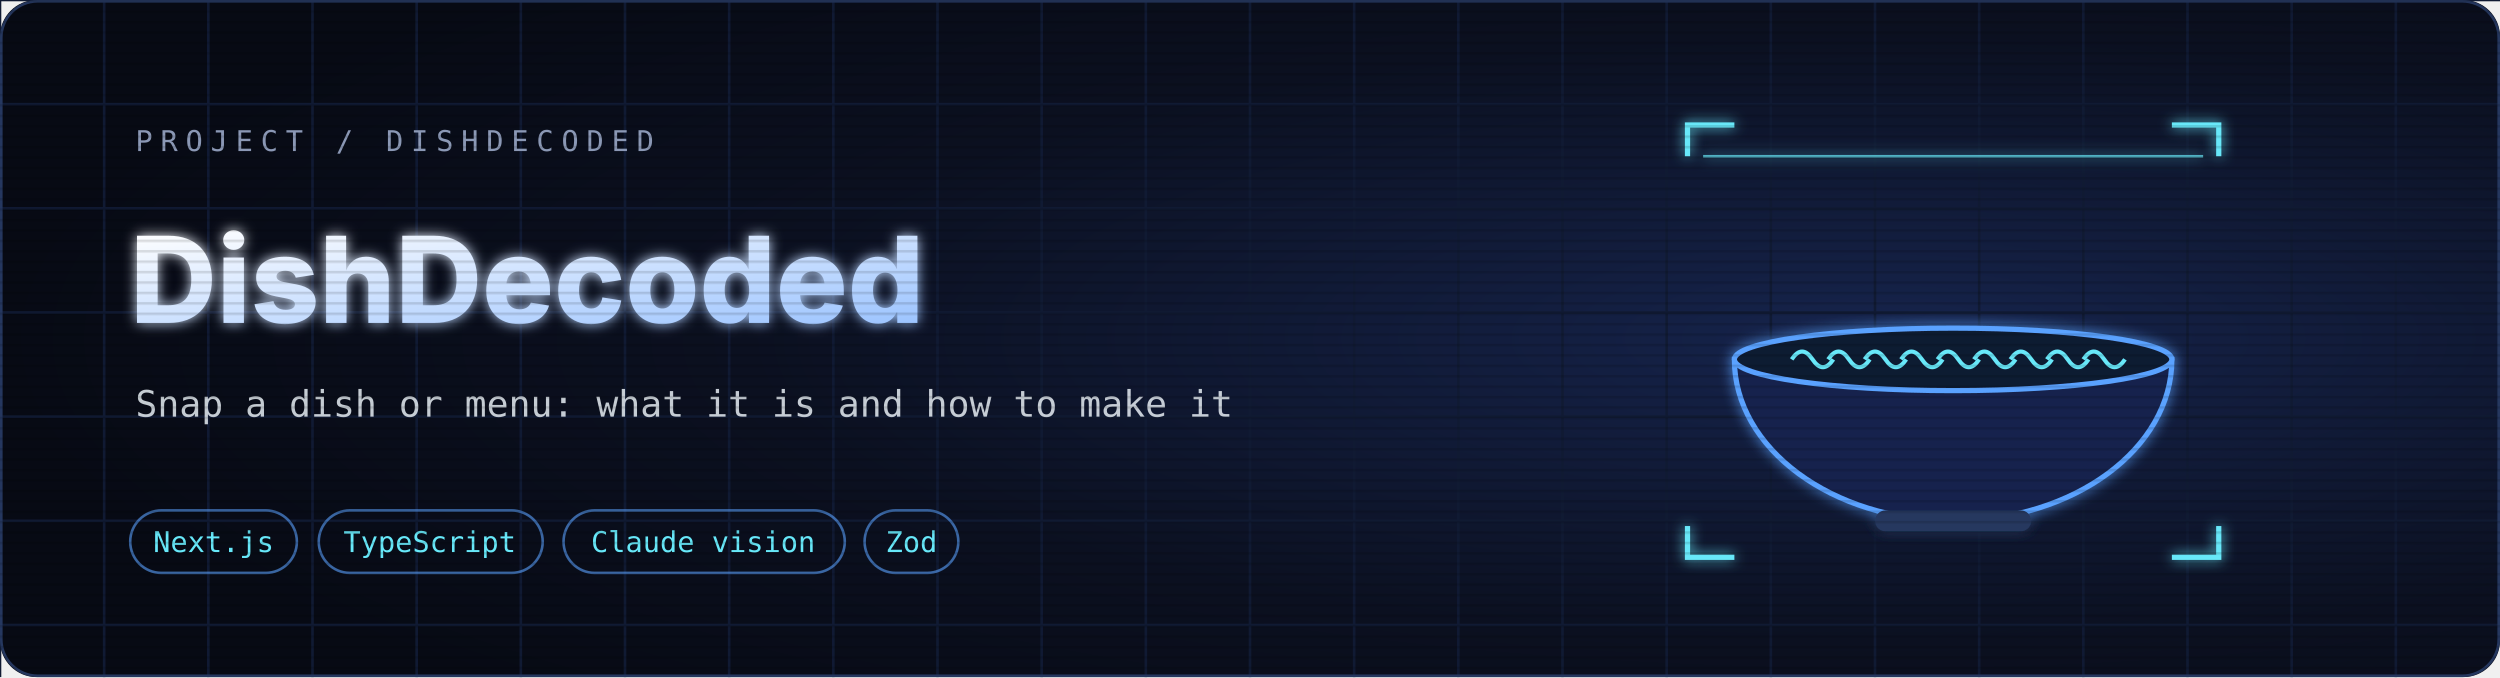
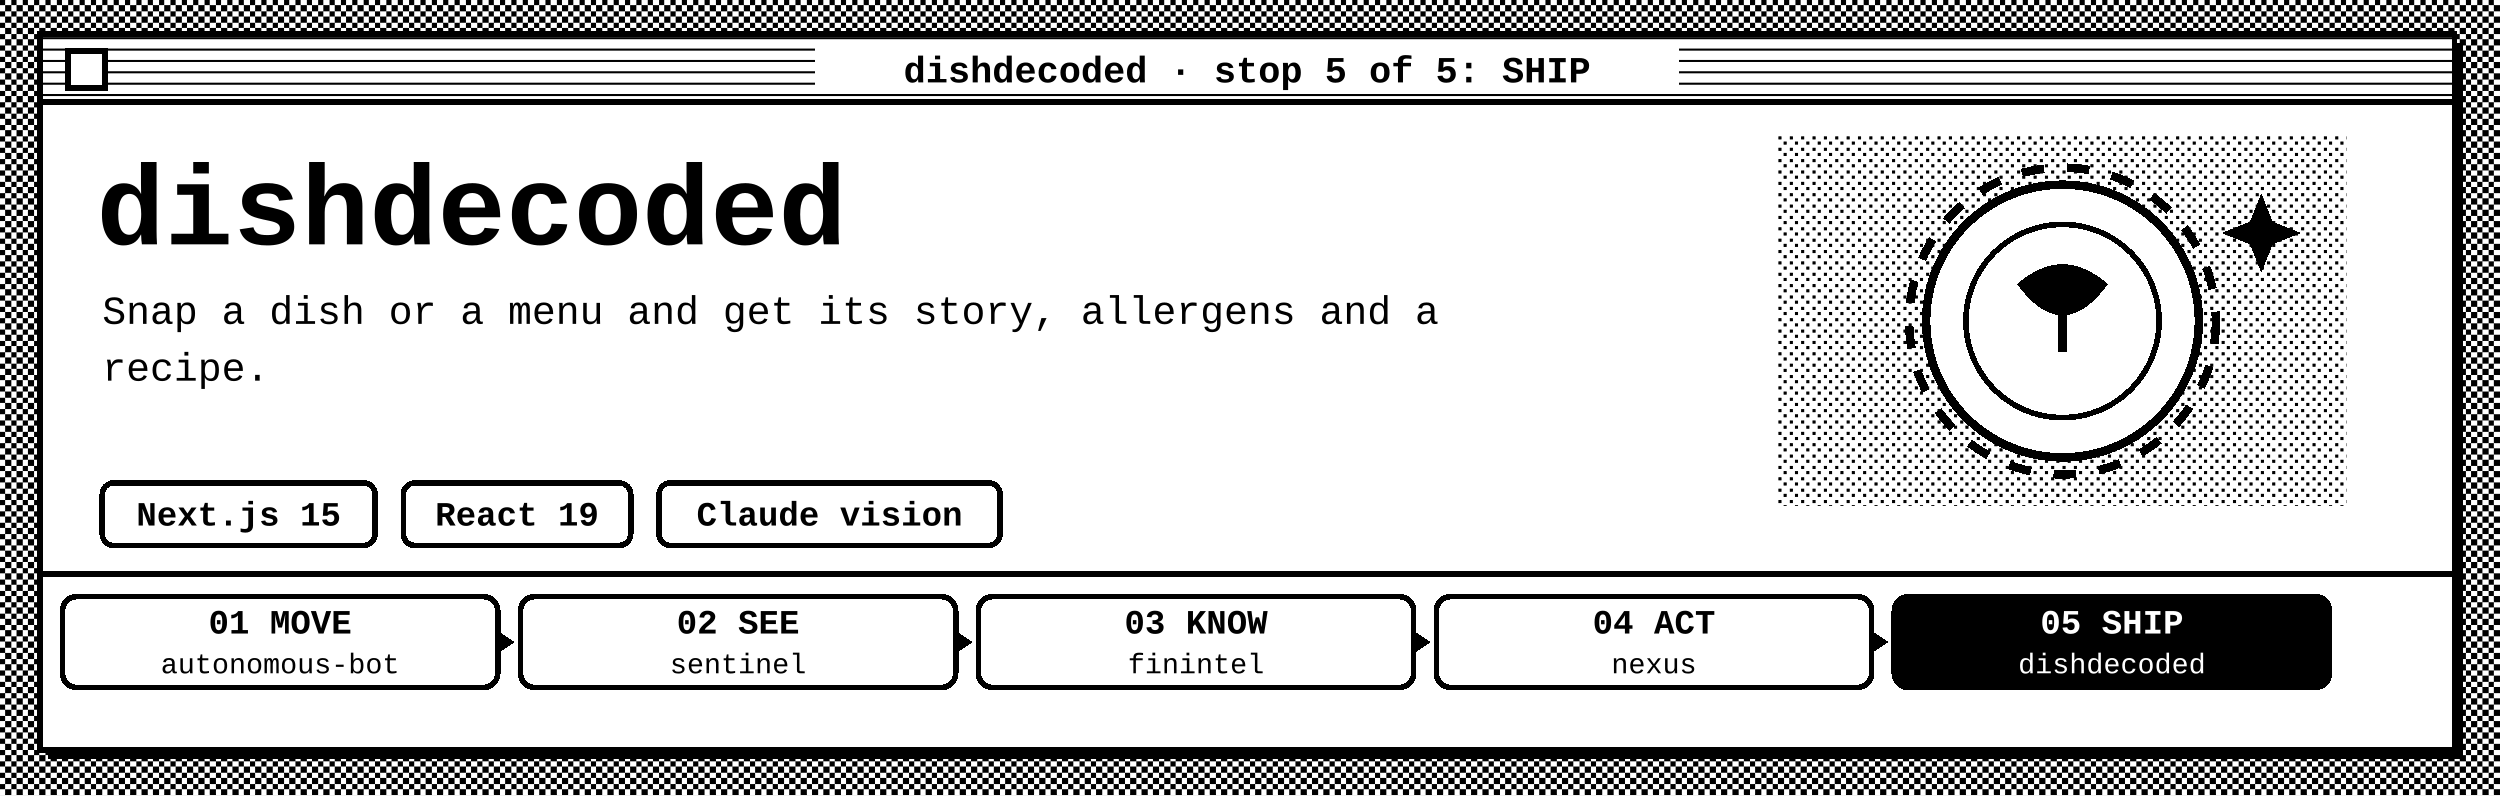
- <svg xmlns="http://www.w3.org/2000/svg" viewBox="0 0 960 260" width="100%" role="img" aria-label="DishDecoded: Snap a dish or menu: what it is and how to make it">
+ <svg xmlns="http://www.w3.org/2000/svg" viewBox="0 0 880 280" width="100%" role="img" aria-label="dishdecoded: Snap a dish or a menu and get its story, allergens and a recipe." shape-rendering="crispEdges" font-family="Geneva, Monaco, 'Courier New', Courier, monospace">
  <defs>
-     <radialGradient id="bgg" cx=".75" cy=".5" r=".75">
-       <stop offset="0" stop-color="#16244d" />
-       <stop offset=".6" stop-color="#0b1020" />
-       <stop offset="1" stop-color="#070a14" />
-     </radialGradient>
-     <linearGradient id="ng" x1="0" y1="0" x2="1" y2="1">
-       <stop offset="0" stop-color="#fff" />
-       <stop offset="1" stop-color="#9cc4ff" />
-     </linearGradient>
-     <filter id="glow" x="-30%" y="-30%" width="160%" height="160%">
-       <feGaussianBlur stdDeviation="2.5" result="b" />
-       <feMerge>
-         <feMergeNode in="b" />
-         <feMergeNode in="SourceGraphic" />
-       </feMerge>
-     </filter>
-     <pattern id="scan" width="4" height="4" patternUnits="userSpaceOnUse">
-       <rect width="4" height="1" fill="#000" opacity=".12" />
+     <pattern id="dither" width="4" height="4" patternUnits="userSpaceOnUse">
+       <rect width="4" height="4" fill="#fff" />
+       <rect width="2" height="2" fill="#000" />
+       <rect x="2" y="2" width="2" height="2" fill="#000" />
+     </pattern>
+     <pattern id="light" width="4" height="4" patternUnits="userSpaceOnUse">
+       <rect width="4" height="4" fill="#fff" />
+       <rect width="1" height="1" fill="#000" />
+       <rect x="2" y="2" width="1" height="1" fill="#000" />
+     </pattern>
+     <pattern id="stripes" width="4" height="4" patternUnits="userSpaceOnUse">
+       <rect width="4" height="4" fill="#fff" />
+       <rect y="1" width="4" height="1" fill="#000" />
+     </pattern>
+     <pattern id="gray" width="2" height="2" patternUnits="userSpaceOnUse">
+       <rect width="2" height="2" fill="#fff" />
+       <rect width="1" height="1" fill="#000" />
    </pattern>
  </defs>
-   <rect width="960" height="260" rx="14" fill="url(#bgg)" />
-   <path d="M0 0V260" stroke="#101a33" />
-   <path d="M40 0V260" stroke="#101a33" />
-   <path d="M80 0V260" stroke="#101a33" />
-   <path d="M120 0V260" stroke="#101a33" />
-   <path d="M160 0V260" stroke="#101a33" />
-   <path d="M200 0V260" stroke="#101a33" />
-   <path d="M240 0V260" stroke="#101a33" />
-   <path d="M280 0V260" stroke="#101a33" />
-   <path d="M320 0V260" stroke="#101a33" />
-   <path d="M360 0V260" stroke="#101a33" />
-   <path d="M400 0V260" stroke="#101a33" />
-   <path d="M440 0V260" stroke="#101a33" />
-   <path d="M480 0V260" stroke="#101a33" />
-   <path d="M520 0V260" stroke="#101a33" />
-   <path d="M560 0V260" stroke="#101a33" />
-   <path d="M600 0V260" stroke="#101a33" />
-   <path d="M640 0V260" stroke="#101a33" />
-   <path d="M680 0V260" stroke="#101a33" />
-   <path d="M720 0V260" stroke="#101a33" />
-   <path d="M760 0V260" stroke="#101a33" />
-   <path d="M800 0V260" stroke="#101a33" />
-   <path d="M840 0V260" stroke="#101a33" />
-   <path d="M880 0V260" stroke="#101a33" />
-   <path d="M920 0V260" stroke="#101a33" />
-   <path d="M0 0H960" stroke="#101a33" />
-   <path d="M0 40H960" stroke="#101a33" />
-   <path d="M0 80H960" stroke="#101a33" />
-   <path d="M0 120H960" stroke="#101a33" />
-   <path d="M0 160H960" stroke="#101a33" />
-   <path d="M0 200H960" stroke="#101a33" />
-   <path d="M0 240H960" stroke="#101a33" />
-   <circle cx="154" cy="28" r="0.9" fill="#67e8f9" opacity="0">
-     <animate attributeName="opacity" values="0;0.44;0" dur="5.617s" begin="3.954s" repeatCount="indefinite" />
-   </circle>
-   <circle cx="185" cy="72" r="0.9" fill="#e6edf3" opacity="0">
-     <animate attributeName="opacity" values="0;0.73;0" dur="5.869s" begin="3.608s" repeatCount="indefinite" />
-   </circle>
-   <circle cx="310" cy="193" r="0.9" fill="#e6edf3" opacity="0">
-     <animate attributeName="opacity" values="0;0.71;0" dur="3.647s" begin="4.037s" repeatCount="indefinite" />
-   </circle>
-   <circle cx="131" cy="233" r="0.6" fill="#67e8f9" opacity="0">
-     <animate attributeName="opacity" values="0;0.67;0" dur="3.772s" begin="2.182s" repeatCount="indefinite" />
-   </circle>
-   <circle cx="277" cy="3" r="0.9" fill="#5aa2ff" opacity="0">
-     <animate attributeName="opacity" values="0;0.82;0" dur="5.853s" begin="3.325s" repeatCount="indefinite" />
-   </circle>
-   <circle cx="572" cy="181" r="1.3" fill="#5aa2ff" opacity="0">
-     <animate attributeName="opacity" values="0;0.80;0" dur="3.59s" begin="1.829s" repeatCount="indefinite" />
-   </circle>
-   <circle cx="484" cy="204" r="1.3" fill="#e6edf3" opacity="0">
-     <animate attributeName="opacity" values="0;0.69;0" dur="4.1s" begin="1.591s" repeatCount="indefinite" />
-   </circle>
-   <circle cx="351" cy="229" r="0.9" fill="#e6edf3" opacity="0">
-     <animate attributeName="opacity" values="0;0.84;0" dur="3.849s" begin="0.657s" repeatCount="indefinite" />
-   </circle>
-   <circle cx="527" cy="59" r="1.3" fill="#67e8f9" opacity="0">
-     <animate attributeName="opacity" values="0;0.76;0" dur="3.813s" begin="3.222s" repeatCount="indefinite" />
-   </circle>
-   <circle cx="419" cy="244" r="1.3" fill="#67e8f9" opacity="0">
-     <animate attributeName="opacity" values="0;0.44;0" dur="2.829s" begin="2.306s" repeatCount="indefinite" />
-   </circle>
-   <circle cx="801" cy="53" r="0.6" fill="#67e8f9" opacity="0">
-     <animate attributeName="opacity" values="0;0.57;0" dur="4.677s" begin="2.718s" repeatCount="indefinite" />
-   </circle>
-   <circle cx="523" cy="1" r="0.6" fill="#5aa2ff" opacity="0">
-     <animate attributeName="opacity" values="0;0.43;0" dur="4.976s" begin="3.884s" repeatCount="indefinite" />
-   </circle>
-   <circle cx="331" cy="205" r="0.6" fill="#e6edf3" opacity="0">
-     <animate attributeName="opacity" values="0;0.78;0" dur="4.752s" begin="0.604s" repeatCount="indefinite" />
-   </circle>
-   <circle cx="932" cy="63" r="0.9" fill="#67e8f9" opacity="0">
-     <animate attributeName="opacity" values="0;0.53;0" dur="5.313s" begin="0.553s" repeatCount="indefinite" />
-   </circle>
-   <circle cx="688" cy="259" r="1.3" fill="#5aa2ff" opacity="0">
-     <animate attributeName="opacity" values="0;0.73;0" dur="5.293s" begin="4.258s" repeatCount="indefinite" />
-   </circle>
-   <circle cx="923" cy="123" r="0.9" fill="#e6edf3" opacity="0">
-     <animate attributeName="opacity" values="0;0.55;0" dur="2.892s" begin="4.215s" repeatCount="indefinite" />
-   </circle>
-   <circle cx="78" cy="82" r="0.6" fill="#e6edf3" opacity="0">
-     <animate attributeName="opacity" values="0;0.86;0" dur="5.461s" begin="3.183s" repeatCount="indefinite" />
-   </circle>
-   <circle cx="533" cy="166" r="0.6" fill="#e6edf3" opacity="0">
-     <animate attributeName="opacity" values="0;0.66;0" dur="2.741s" begin="4.627s" repeatCount="indefinite" />
-   </circle>
-   <circle cx="282" cy="33" r="0.6" fill="#67e8f9" opacity="0">
-     <animate attributeName="opacity" values="0;0.78;0" dur="4.009s" begin="3.755s" repeatCount="indefinite" />
-   </circle>
-   <circle cx="26" cy="104" r="0.6" fill="#67e8f9" opacity="0">
-     <animate attributeName="opacity" values="0;0.88;0" dur="5.149s" begin="4.27s" repeatCount="indefinite" />
-   </circle>
-   <circle cx="147" cy="102" r="0.6" fill="#e6edf3" opacity="0">
-     <animate attributeName="opacity" values="0;0.69;0" dur="2.748s" begin="1.467s" repeatCount="indefinite" />
-   </circle>
-   <circle cx="632" cy="26" r="0.6" fill="#67e8f9" opacity="0">
-     <animate attributeName="opacity" values="0;0.45;0" dur="5.992s" begin="3.984s" repeatCount="indefinite" />
-   </circle>
-   <circle cx="904" cy="54" r="1.3" fill="#67e8f9" opacity="0">
-     <animate attributeName="opacity" values="0;0.79;0" dur="2.772s" begin="0.759s" repeatCount="indefinite" />
-   </circle>
-   <circle cx="654" cy="58" r="0.9" fill="#67e8f9" opacity="0">
-     <animate attributeName="opacity" values="0;0.85;0" dur="3.425s" begin="0.072s" repeatCount="indefinite" />
-   </circle>
-   <circle cx="667" cy="3" r="1.3" fill="#5aa2ff" opacity="0">
-     <animate attributeName="opacity" values="0;0.50;0" dur="5.094s" begin="4.918s" repeatCount="indefinite" />
-   </circle>
-   <circle cx="167" cy="6" r="1.3" fill="#5aa2ff" opacity="0">
-     <animate attributeName="opacity" values="0;0.47;0" dur="2.751s" begin="1.969s" repeatCount="indefinite" />
-   </circle>
-   <circle cx="30" cy="138" r="0.6" fill="#e6edf3" opacity="0">
-     <animate attributeName="opacity" values="0;0.88;0" dur="3.103s" begin="1.051s" repeatCount="indefinite" />
-   </circle>
-   <circle cx="558" cy="127" r="0.9" fill="#67e8f9" opacity="0">
-     <animate attributeName="opacity" values="0;0.71;0" dur="5.532s" begin="2.199s" repeatCount="indefinite" />
-   </circle>
-   <circle cx="499" cy="197" r="0.6" fill="#5aa2ff" opacity="0">
-     <animate attributeName="opacity" values="0;0.50;0" dur="3.545s" begin="3.25s" repeatCount="indefinite" />
-   </circle>
-   <circle cx="689" cy="32" r="0.6" fill="#5aa2ff" opacity="0">
-     <animate attributeName="opacity" values="0;0.88;0" dur="4.715s" begin="4.869s" repeatCount="indefinite" />
-   </circle>
-   <circle cx="723" cy="193" r="0.6" fill="#5aa2ff" opacity="0">
-     <animate attributeName="opacity" values="0;0.85;0" dur="3.678s" begin="2.382s" repeatCount="indefinite" />
-   </circle>
-   <circle cx="56" cy="51" r="0.9" fill="#e6edf3" opacity="0">
-     <animate attributeName="opacity" values="0;0.64;0" dur="4.191s" begin="1.996s" repeatCount="indefinite" />
-   </circle>
-   <circle cx="396" cy="80" r="0.9" fill="#e6edf3" opacity="0">
-     <animate attributeName="opacity" values="0;0.42;0" dur="2.825s" begin="2.767s" repeatCount="indefinite" />
-   </circle>
-   <circle cx="158" cy="71" r="0.9" fill="#e6edf3" opacity="0">
-     <animate attributeName="opacity" values="0;0.55;0" dur="4.462s" begin="2.596s" repeatCount="indefinite" />
-   </circle>
-   <circle cx="820" cy="45" r="0.9" fill="#5aa2ff" opacity="0">
-     <animate attributeName="opacity" values="0;0.48;0" dur="3.971s" begin="3.319s" repeatCount="indefinite" />
-   </circle>
-   <circle cx="248" cy="202" r="1.3" fill="#67e8f9" opacity="0">
-     <animate attributeName="opacity" values="0;0.90;0" dur="5.46s" begin="3.5s" repeatCount="indefinite" />
-   </circle>
-   <circle cx="431" cy="58" r="0.6" fill="#e6edf3" opacity="0">
-     <animate attributeName="opacity" values="0;0.77;0" dur="2.517s" begin="4.748s" repeatCount="indefinite" />
-   </circle>
-   <circle cx="78" cy="5" r="0.9" fill="#67e8f9" opacity="0">
-     <animate attributeName="opacity" values="0;0.63;0" dur="4.376s" begin="4.488s" repeatCount="indefinite" />
-   </circle>
-   <circle cx="792" cy="61" r="0.6" fill="#67e8f9" opacity="0">
-     <animate attributeName="opacity" values="0;0.56;0" dur="5.475s" begin="2.216s" repeatCount="indefinite" />
-   </circle>
-   <circle cx="853" cy="12" r="1.3" fill="#5aa2ff" opacity="0">
-     <animate attributeName="opacity" values="0;0.89;0" dur="2.655s" begin="2.43s" repeatCount="indefinite" />
-   </circle>
-   <circle cx="890" cy="90" r="0.6" fill="#67e8f9" opacity="0">
-     <animate attributeName="opacity" values="0;0.65;0" dur="4.843s" begin="1.168s" repeatCount="indefinite" />
-   </circle>
-   <circle cx="161" cy="0" r="0.6" fill="#e6edf3" opacity="0">
-     <animate attributeName="opacity" values="0;0.72;0" dur="3.634s" begin="0.367s" repeatCount="indefinite" />
-   </circle>
-   <circle cx="709" cy="250" r="1.3" fill="#5aa2ff" opacity="0">
-     <animate attributeName="opacity" values="0;0.82;0" dur="2.753s" begin="4.066s" repeatCount="indefinite" />
-   </circle>
-   <circle cx="594" cy="70" r="0.6" fill="#5aa2ff" opacity="0">
-     <animate attributeName="opacity" values="0;0.43;0" dur="2.572s" begin="4.655s" repeatCount="indefinite" />
-   </circle>
-   <circle cx="786" cy="205" r="0.9" fill="#e6edf3" opacity="0">
-     <animate attributeName="opacity" values="0;0.45;0" dur="3.455s" begin="2.495s" repeatCount="indefinite" />
-   </circle>
-   <circle cx="317" cy="3" r="0.9" fill="#67e8f9" opacity="0">
-     <animate attributeName="opacity" values="0;0.58;0" dur="5.902s" begin="3.88s" repeatCount="indefinite" />
-   </circle>
-   <circle cx="444" cy="199" r="0.9" fill="#67e8f9" opacity="0">
-     <animate attributeName="opacity" values="0;0.84;0" dur="3.599s" begin="0.44s" repeatCount="indefinite" />
-   </circle>
-   <circle cx="613" cy="62" r="0.6" fill="#5aa2ff" opacity="0">
-     <animate attributeName="opacity" values="0;0.85;0" dur="5.633s" begin="4.136s" repeatCount="indefinite" />
-   </circle>
-   <circle cx="839" cy="135" r="0.9" fill="#e6edf3" opacity="0">
-     <animate attributeName="opacity" values="0;0.83;0" dur="4.629s" begin="1.573s" repeatCount="indefinite" />
-   </circle>
-   <circle cx="779" cy="238" r="0.9" fill="#67e8f9" opacity="0">
-     <animate attributeName="opacity" values="0;0.74;0" dur="5.853s" begin="2.807s" repeatCount="indefinite" />
-   </circle>
-   <circle cx="282" cy="218" r="0.9" fill="#5aa2ff" opacity="0">
-     <animate attributeName="opacity" values="0;0.58;0" dur="5.883s" begin="3.789s" repeatCount="indefinite" />
-   </circle>
-   <circle cx="246" cy="180" r="0.9" fill="#67e8f9" opacity="0">
-     <animate attributeName="opacity" values="0;0.84;0" dur="4.392s" begin="3.987s" repeatCount="indefinite" />
-   </circle>
-   <circle cx="780" cy="41" r="1.3" fill="#67e8f9" opacity="0">
-     <animate attributeName="opacity" values="0;0.41;0" dur="3.403s" begin="0.926s" repeatCount="indefinite" />
-   </circle>
-   <circle cx="408" cy="240" r="1.3" fill="#67e8f9" opacity="0">
-     <animate attributeName="opacity" values="0;0.60;0" dur="4.696s" begin="1.029s" repeatCount="indefinite" />
-   </circle>
-   <circle cx="945" cy="33" r="1.3" fill="#e6edf3" opacity="0">
-     <animate attributeName="opacity" values="0;0.49;0" dur="4.635s" begin="1.576s" repeatCount="indefinite" />
-   </circle>
-   <rect x=".5" y=".5" width="959" height="259" rx="14" fill="none" stroke="#25375f" />
-   <g font-family="JetBrains Mono, ui-monospace, Menlo, Consolas, monospace">
-     <text x="52" y="58" font-size="11" fill="#8b98b5" letter-spacing="3">PROJECT / DISHDECODED</text>
-     <text x="50" y="124" font-size="46" font-weight="800" fill="url(#ng)" filter="url(#glow)" font-family="Inter, 'Segoe UI', Helvetica, Arial, sans-serif">DishDecoded</text>
-     <text x="50" y="124" font-size="46" font-weight="800" fill="#67e8f9" opacity="0" font-family="Inter, 'Segoe UI', Helvetica, Arial, sans-serif">DishDecoded<animate attributeName="opacity" values="0;0;.7;0;.5;0;0" dur="6s" begin="0s" repeatCount="indefinite" keyTimes="0;.9;.915;.93;.945;.96;1" />
-       <animate attributeName="x" values="50;50;44;56;50;50" keyTimes="0;.9;.915;.93;.95;1" dur="6s" repeatCount="indefinite" />
-     </text>
-     <text x="52" y="160" font-size="14" fill="#e6edf3" opacity=".85">Snap a dish or menu: what it is and how to make it</text>
-     <rect x="50" y="196" width="64" height="24" rx="12" fill="none" stroke="#5aa2ff" stroke-opacity=".6" />
-     <text x="82" y="212" font-size="11" fill="#67e8f9" text-anchor="middle">Next.js</text>
-     <rect x="122.4" y="196" width="86" height="24" rx="12" fill="none" stroke="#5aa2ff" stroke-opacity=".6" />
-     <text x="165" y="212" font-size="11" fill="#67e8f9" text-anchor="middle">TypeScript</text>
-     <rect x="216.4" y="196" width="108" height="24" rx="12" fill="none" stroke="#5aa2ff" stroke-opacity=".6" />
-     <text x="270" y="212" font-size="11" fill="#67e8f9" text-anchor="middle">Claude vision</text>
-     <rect x="332.0" y="196" width="36" height="24" rx="12" fill="none" stroke="#5aa2ff" stroke-opacity=".6" />
-     <text x="350" y="212" font-size="11" fill="#67e8f9" text-anchor="middle">Zod</text>
+   <rect width="880" height="280" fill="url(#dither)" />
+   <rect x="17" y="15" width="850" height="252" fill="#000" />
+   <rect x="14" y="12" width="850" height="252" fill="#fff" stroke="#000" stroke-width="2" />
+   <rect x="15" y="13" width="848" height="22" fill="url(#stripes)" />
+   <line x1="14" y1="36" x2="864" y2="36" stroke="#000" stroke-width="2" />
+   <rect x="24" y="18" width="13" height="13" fill="#fff" stroke="#000" stroke-width="2" />
+   <rect x="287.0" y="15" width="304" height="18" fill="#fff" />
+   <text x="439.0" y="29" font-size="13" font-weight="bold" text-anchor="middle" fill="#000">dishdecoded   ·   stop 5 of 5: SHIP</text>
+   <g transform="translate(626,48)">
+     <rect x="0" y="0" width="200" height="130" fill="url(#light)" />
+     <circle cx="100" cy="65" r="48" fill="#fff" stroke="#000" stroke-width="3" />
+     <circle cx="100" cy="65" r="34" fill="none" stroke="#000" stroke-width="2" />
+     <circle cx="100" cy="65" r="54" fill="none" stroke="#000" stroke-width="3" stroke-dasharray="8 8">
+       <animateTransform attributeName="transform" type="rotate" from="0 100 65" to="360 100 65" dur="8s" repeatCount="indefinite" />
+     </circle>
+     <path d="M84 52 q16 -14 32 0 q-16 22 -32 0z" fill="#000" />
+     <path d="M100 62 v14" stroke="#000" stroke-width="3" />
+     <path d="M170 20 l4 10 l10 4 l-10 4 l-4 10 l-4 -10 l-10 -4 l10 -4z" fill="#000">
+       <animate attributeName="opacity" values="1;0;1" dur="1.6s" repeatCount="indefinite" calcMode="discrete" />
+     </path>
  </g>
-   <g transform="translate(570,20)" font-family="JetBrains Mono, ui-monospace, Menlo, Consolas, monospace" filter="url(#glow)">
-     <path d="M78 40V28H96M264 28H282V40M282 182V194H264M96 194H78V182" fill="none" stroke="#67e8f9" stroke-width="2" />
-     <line x1="84" x2="276" y1="40" y2="40" stroke="#67e8f9" stroke-opacity=".7">
-       <animate attributeName="y1" values="40;188;40" dur="4s" repeatCount="indefinite" />
-       <animate attributeName="y2" values="40;188;40" dur="4s" repeatCount="indefinite" />
-     </line>
-     <path d="M150 104c-8-10 8-16 0-26s8-16 0-24" fill="none" stroke="#8b98b5" stroke-width="2" stroke-linecap="round" opacity="0">
-       <animate attributeName="opacity" values="0;.8;0" dur="3s" begin="0.0s" repeatCount="indefinite" />
-       <animateTransform attributeName="transform" type="translate" values="0 6;0 -6" dur="3s" begin="0.0s" repeatCount="indefinite" />
-     </path>
-     <path d="M180 104c-8-10 8-16 0-26s8-16 0-24" fill="none" stroke="#8b98b5" stroke-width="2" stroke-linecap="round" opacity="0">
-       <animate attributeName="opacity" values="0;.8;0" dur="3s" begin="0.7s" repeatCount="indefinite" />
-       <animateTransform attributeName="transform" type="translate" values="0 6;0 -6" dur="3s" begin="0.7s" repeatCount="indefinite" />
-     </path>
-     <path d="M210 104c-8-10 8-16 0-26s8-16 0-24" fill="none" stroke="#8b98b5" stroke-width="2" stroke-linecap="round" opacity="0">
-       <animate attributeName="opacity" values="0;.8;0" dur="3s" begin="1.4s" repeatCount="indefinite" />
-       <animateTransform attributeName="transform" type="translate" values="0 6;0 -6" dur="3s" begin="1.4s" repeatCount="indefinite" />
-     </path>
-     <path d="M96 118A84 62 0 0 0 264 118Z" fill="#16244d" stroke="#5aa2ff" stroke-width="2" />
-     <ellipse cx="180" cy="118" rx="84" ry="12" fill="#101a33" stroke="#5aa2ff" stroke-width="2" />
-     <path d="M118 118q4 -6 8 0t8 0" fill="none" stroke="#67e8f9" stroke-width="1.6" />
-     <path d="M132 118q4 -6 8 0t8 0" fill="none" stroke="#67e8f9" stroke-width="1.6" />
-     <path d="M146 118q4 -6 8 0t8 0" fill="none" stroke="#67e8f9" stroke-width="1.6" />
-     <path d="M160 118q4 -6 8 0t8 0" fill="none" stroke="#67e8f9" stroke-width="1.6" />
-     <path d="M174 118q4 -6 8 0t8 0" fill="none" stroke="#67e8f9" stroke-width="1.6" />
-     <path d="M188 118q4 -6 8 0t8 0" fill="none" stroke="#67e8f9" stroke-width="1.6" />
-     <path d="M202 118q4 -6 8 0t8 0" fill="none" stroke="#67e8f9" stroke-width="1.6" />
-     <path d="M216 118q4 -6 8 0t8 0" fill="none" stroke="#67e8f9" stroke-width="1.6" />
-     <path d="M230 118q4 -6 8 0t8 0" fill="none" stroke="#67e8f9" stroke-width="1.6" />
-     <rect x="150" y="176" width="60" height="8" rx="4" fill="#25375f" />
-     <g opacity="0">
-       <rect x="236" y="32" width="114" height="20" rx="10" fill="#0b1020" stroke="#67e8f9" />
-       <text x="293" y="46" font-size="9.5" fill="#e6edf3" text-anchor="middle">khao soi · 0.86</text>
-       <animate attributeName="opacity" values="0;0;1;1;0" dur="6s" begin="0s" repeatCount="indefinite" keyTimes="0;0.15;0.20;.9;1" />
-     </g>
-     <g opacity="0">
-       <rect x="204" y="58" width="146" height="20" rx="10" fill="#0b1020" stroke="#8b5cf6" />
-       <text x="277" y="72" font-size="9.5" fill="#e6edf3" text-anchor="middle">gluten · egg · fish?</text>
-       <animate attributeName="opacity" values="0;0;1;1;0" dur="6s" begin="0s" repeatCount="indefinite" keyTimes="0;0.27;0.32;.9;1" />
-     </g>
-     <g opacity="0">
-       <rect x="223" y="84" width="127" height="20" rx="10" fill="#0b1020" stroke="#5aa2ff" />
-       <text x="287" y="98" font-size="9.5" fill="#e6edf3" text-anchor="middle">umami 4 · spicy 3</text>
-       <animate attributeName="opacity" values="0;0;1;1;0" dur="6s" begin="0s" repeatCount="indefinite" keyTimes="0;0.39;0.44;.9;1" />
-     </g>
+   <text x="34" y="86" font-size="40" font-weight="bold" fill="#000">dishdecoded</text>
+   <text x="36" y="114" font-size="14" fill="#000">Snap a dish or a menu and get its story, allergens and a</text>
+   <text x="36" y="134" font-size="14" fill="#000">recipe.</text>
+   <rect x="36" y="170" width="96" height="22" rx="4" fill="#fff" stroke="#000" stroke-width="2" />
+   <text x="84.0" y="185" font-size="12" font-weight="bold" text-anchor="middle" fill="#000">Next.js 15</text>
+   <rect x="142" y="170" width="80" height="22" rx="4" fill="#fff" stroke="#000" stroke-width="2" />
+   <text x="182.0" y="185" font-size="12" font-weight="bold" text-anchor="middle" fill="#000">React 19</text>
+   <rect x="232" y="170" width="120" height="22" rx="4" fill="#fff" stroke="#000" stroke-width="2" />
+   <text x="292.0" y="185" font-size="12" font-weight="bold" text-anchor="middle" fill="#000">Claude vision</text>
+   <line x1="15" y1="202" x2="863" y2="202" stroke="#000" stroke-width="2" />
+   <g transform="translate(0,0)">
+     <rect x="22.0" y="210" width="153.2" height="32" rx="5" fill="#fff" stroke="#000" stroke-width="2" />
+     <text x="98.6" y="223.0" font-size="12" font-weight="bold" text-anchor="middle" fill="#000">01 MOVE</text>
+     <text x="98.6" y="237.0" font-size="10" text-anchor="middle" fill="#000">autonomous-bot</text>
+     <path d="M175.2 222.0 l6 4 l-6 4z" fill="#000" />
+     <rect x="183.2" y="210" width="153.2" height="32" rx="5" fill="#fff" stroke="#000" stroke-width="2" />
+     <text x="259.8" y="223.0" font-size="12" font-weight="bold" text-anchor="middle" fill="#000">02 SEE</text>
+     <text x="259.8" y="237.0" font-size="10" text-anchor="middle" fill="#000">sentinel</text>
+     <path d="M336.4 222.0 l6 4 l-6 4z" fill="#000" />
+     <rect x="344.4" y="210" width="153.2" height="32" rx="5" fill="#fff" stroke="#000" stroke-width="2" />
+     <text x="421.0" y="223.0" font-size="12" font-weight="bold" text-anchor="middle" fill="#000">03 KNOW</text>
+     <text x="421.0" y="237.0" font-size="10" text-anchor="middle" fill="#000">finintel</text>
+     <path d="M497.6 222.0 l6 4 l-6 4z" fill="#000" />
+     <rect x="505.6" y="210" width="153.2" height="32" rx="5" fill="#fff" stroke="#000" stroke-width="2" />
+     <text x="582.2" y="223.0" font-size="12" font-weight="bold" text-anchor="middle" fill="#000">04 ACT</text>
+     <text x="582.2" y="237.0" font-size="10" text-anchor="middle" fill="#000">nexus</text>
+     <path d="M658.8 222.0 l6 4 l-6 4z" fill="#000" />
+     <rect x="666.8" y="210" width="153.2" height="32" rx="5" fill="#000" stroke="#000" stroke-width="2" />
+     <text x="743.4" y="223.0" font-size="12" font-weight="bold" text-anchor="middle" fill="#fff">05 SHIP</text>
+     <text x="743.4" y="237.0" font-size="10" text-anchor="middle" fill="#fff">dishdecoded</text>
  </g>
-   <rect width="960" height="260" rx="14" fill="url(#scan)" />
</svg>
